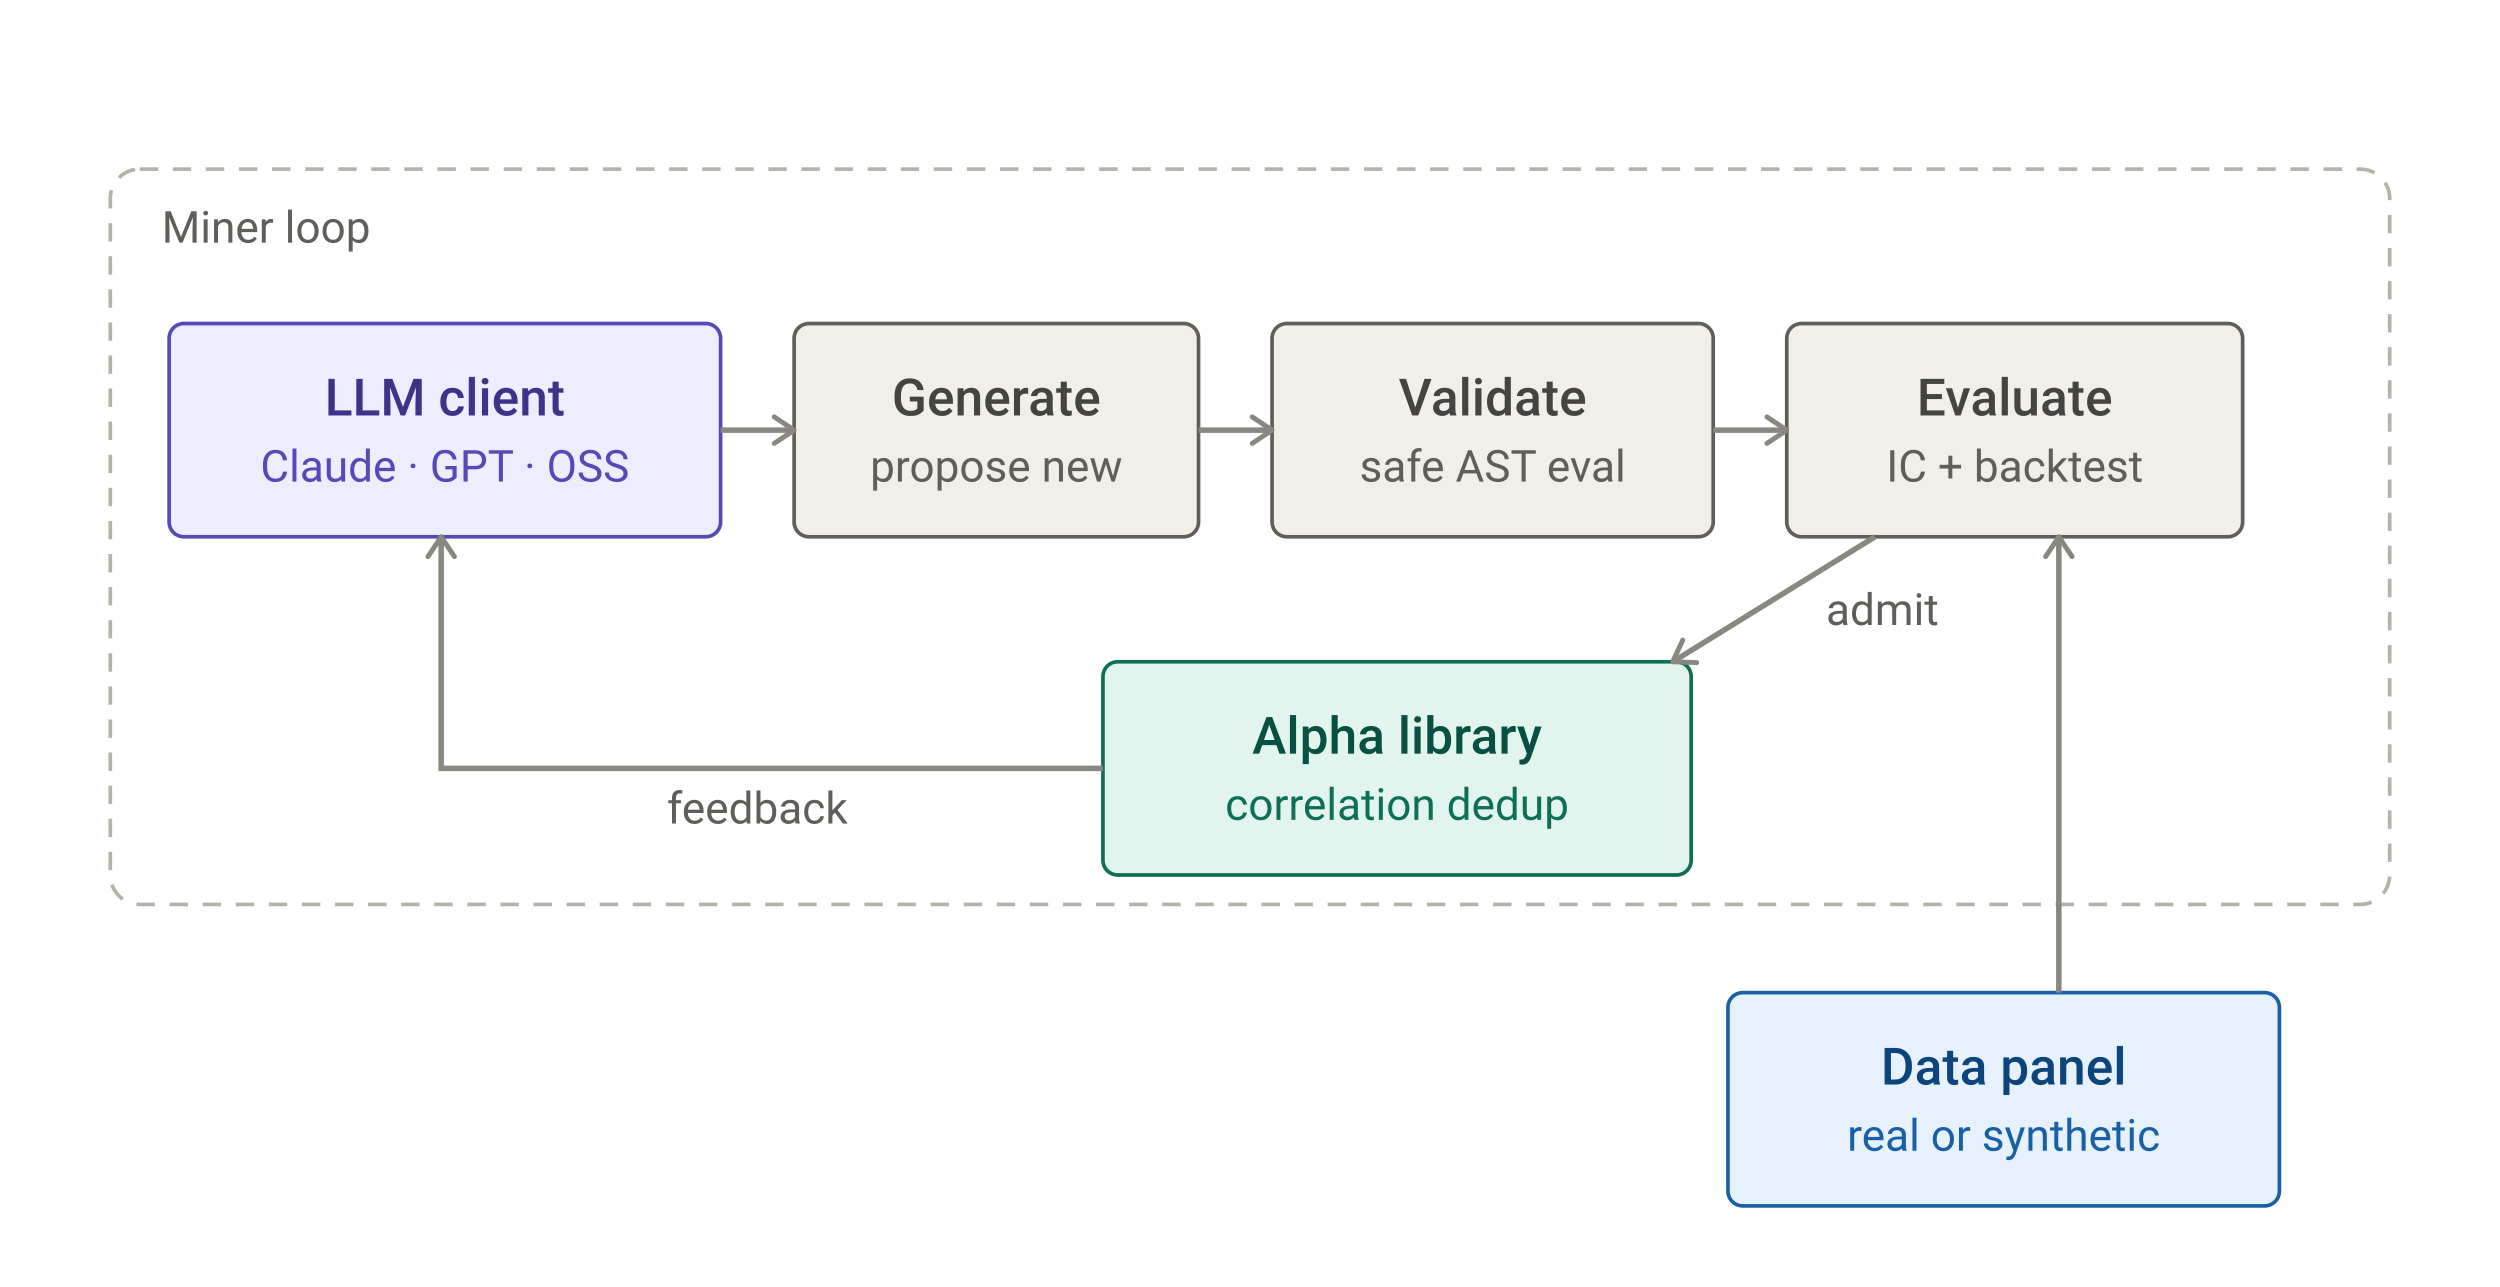
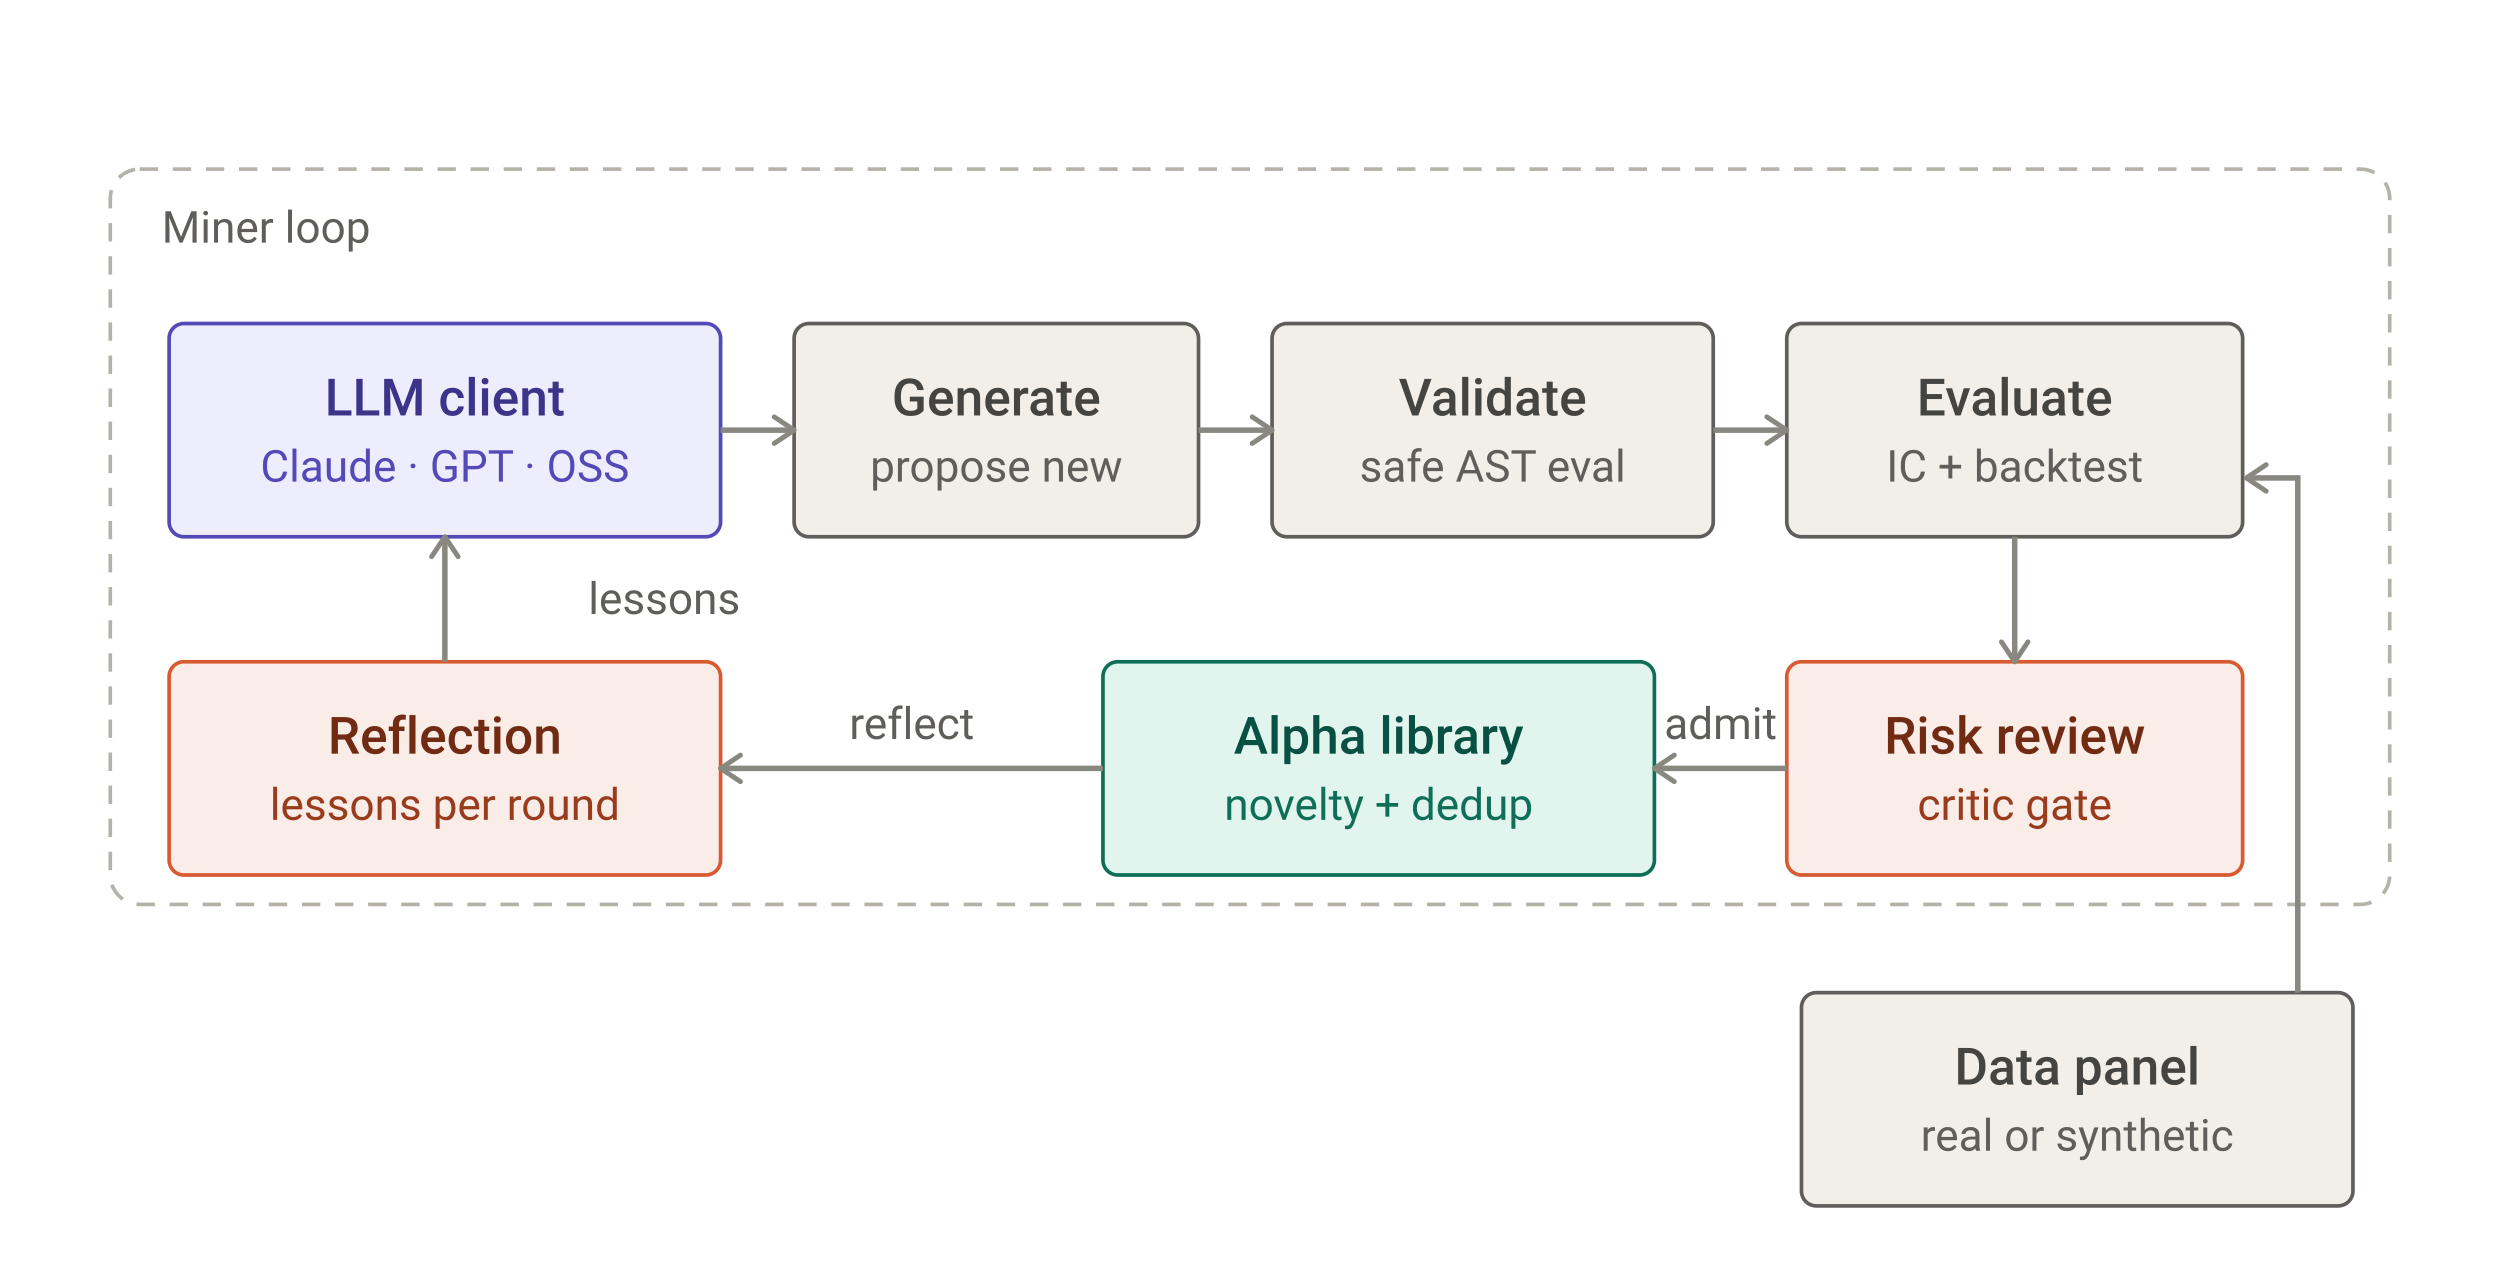
<svg xmlns="http://www.w3.org/2000/svg" width="100%" viewBox="0 0 680 350" role="img" font-family="ui-sans-serif,-apple-system,'Segoe UI',Roboto,Helvetica,Arial,sans-serif">
  <defs>
    <marker id="arrow" viewBox="0 0 10 10" refX="8" refY="5" markerWidth="6" markerHeight="6" orient="auto-start-reverse">
      <path d="M2 1L8 5L2 9" fill="none" stroke="#888780" stroke-width="1.5" stroke-linecap="round" stroke-linejoin="round" />
    </marker>
  </defs>
  <style>
    .th{font-size:14px;font-weight:500}.ts{font-size:12px}
    .cont{fill:none;stroke:#B4B2A9;stroke-width:1;stroke-dasharray:5 4}
    .arr{stroke:#888780;stroke-width:1.5;fill:none}
    .clab,.alab{fill:#5F5E5A}
    .b-purple{fill:#EEEDFE;stroke:#534AB7}.tt-purple{fill:#3C3489}.st-purple{fill:#534AB7}
    .b-gray{fill:#F1EFE8;stroke:#5F5E5A}.tt-gray{fill:#444441}.st-gray{fill:#5F5E5A}
    .b-teal{fill:#E1F5EE;stroke:#0F6E56}.tt-teal{fill:#085041}.st-teal{fill:#0F6E56}
-     .b-blue{fill:#E6F1FB;stroke:#185FA5}.tt-blue{fill:#0C447C}.st-blue{fill:#185FA5}
+     .b-coral{fill:#FAECE7;stroke:#D85A30}.tt-coral{fill:#712B13}.st-coral{fill:#993C1D}
    rect{stroke-width:1}
    @media (prefers-color-scheme:dark){
      .cont{stroke:#5F5E5A}.clab,.alab{fill:#B4B2A9}
      .b-purple{fill:#3C3489;stroke:#AFA9EC}.tt-purple{fill:#EEEDFE}.st-purple{fill:#CECBF6}
      .b-gray{fill:#444441;stroke:#B4B2A9}.tt-gray{fill:#F1EFE8}.st-gray{fill:#D3D1C7}
      .b-teal{fill:#085041;stroke:#5DCAA5}.tt-teal{fill:#E1F5EE}.st-teal{fill:#9FE1CB}
-       .b-blue{fill:#0C447C;stroke:#85B7EB}.tt-blue{fill:#E6F1FB}.st-blue{fill:#B5D4F4}
+       .b-coral{fill:#712B13;stroke:#F0997B}.tt-coral{fill:#FAECE7}.st-coral{fill:#F5C4B3}
    }
  </style>
  <rect class="cont" x="30" y="46" width="620" height="200" rx="8" />
  <text class="ts clab" x="44" y="66">Miner loop</text>
  <rect class="b-purple" x="46" y="88" width="150" height="58" rx="4" />
  <text class="th tt-purple" x="121" y="113" text-anchor="middle">LLM client</text>
  <text class="ts st-purple" x="121" y="131" text-anchor="middle">Claude · GPT · OSS</text>
  <rect class="b-gray" x="216" y="88" width="110" height="58" rx="4" />
  <text class="th tt-gray" x="271" y="113" text-anchor="middle">Generate</text>
  <text class="ts st-gray" x="271" y="131" text-anchor="middle">propose new</text>
  <rect class="b-gray" x="346" y="88" width="120" height="58" rx="4" />
  <text class="th tt-gray" x="406" y="113" text-anchor="middle">Validate</text>
  <text class="ts st-gray" x="406" y="131" text-anchor="middle">safe AST eval</text>
  <rect class="b-gray" x="486" y="88" width="124" height="58" rx="4" />
  <text class="th tt-gray" x="548" y="113" text-anchor="middle">Evaluate</text>
  <text class="ts st-gray" x="548" y="131" text-anchor="middle">IC + backtest</text>
-   <rect class="b-teal" x="300" y="180" width="160" height="58" rx="4" />
-   <text class="th tt-teal" x="380" y="205" text-anchor="middle">Alpha library</text>
-   <text class="ts st-teal" x="380" y="223" text-anchor="middle">correlation dedup</text>
-   <rect class="b-blue" x="470" y="270" width="150" height="58" rx="4" />
-   <text class="th tt-blue" x="545" y="295" text-anchor="middle">Data panel</text>
-   <text class="ts st-blue" x="545" y="313" text-anchor="middle">real or synthetic</text>
+   <rect class="b-coral" x="46" y="180" width="150" height="58" rx="4" />
+   <text class="th tt-coral" x="121" y="205" text-anchor="middle">Reflection</text>
+   <text class="ts st-coral" x="121" y="223" text-anchor="middle">lessons per round</text>
+   <rect class="b-teal" x="300" y="180" width="150" height="58" rx="4" />
+   <text class="th tt-teal" x="375" y="205" text-anchor="middle">Alpha library</text>
+   <text class="ts st-teal" x="375" y="223" text-anchor="middle">novelty + dedup</text>
+   <rect class="b-coral" x="486" y="180" width="124" height="58" rx="4" />
+   <text class="th tt-coral" x="548" y="205" text-anchor="middle">Risk review</text>
+   <text class="ts st-coral" x="548" y="223" text-anchor="middle">critic gate</text>
+   <rect class="b-gray" x="490" y="270" width="150" height="58" rx="4" />
+   <text class="th tt-gray" x="565" y="295" text-anchor="middle">Data panel</text>
+   <text class="ts st-gray" x="565" y="313" text-anchor="middle">real or synthetic</text>
  <line class="arr" x1="196" y1="117" x2="216" y2="117" marker-end="url(#arrow)" />
  <line class="arr" x1="326" y1="117" x2="346" y2="117" marker-end="url(#arrow)" />
  <line class="arr" x1="466" y1="117" x2="486" y2="117" marker-end="url(#arrow)" />
-   <path class="arr" d="M510,146 L455,180" marker-end="url(#arrow)" />
-   <text class="ts alab" x="512" y="170" text-anchor="middle">admit</text>
-   <path class="arr" d="M560,270 L560,146" marker-end="url(#arrow)" />
-   <path class="arr" d="M300,209 H120 V146" marker-end="url(#arrow)" />
-   <text class="ts alab" x="206" y="224" text-anchor="middle">feedback</text>
+   <line class="arr" x1="548" y1="146" x2="548" y2="180" marker-end="url(#arrow)" />
+   <line class="arr" x1="486" y1="209" x2="450" y2="209" marker-end="url(#arrow)" />
+   <text class="ts alab" x="468" y="201" text-anchor="middle">admit</text>
+   <line class="arr" x1="300" y1="209" x2="196" y2="209" marker-end="url(#arrow)" />
+   <text class="ts alab" x="248" y="201" text-anchor="middle">reflect</text>
+   <line class="arr" x1="121" y1="180" x2="121" y2="146" marker-end="url(#arrow)" />
+   <text class="ts alab" x="160" y="167" text-anchor="start">lessons</text>
+   <path class="arr" d="M625,270 V130 H611" marker-end="url(#arrow)" />
</svg>
